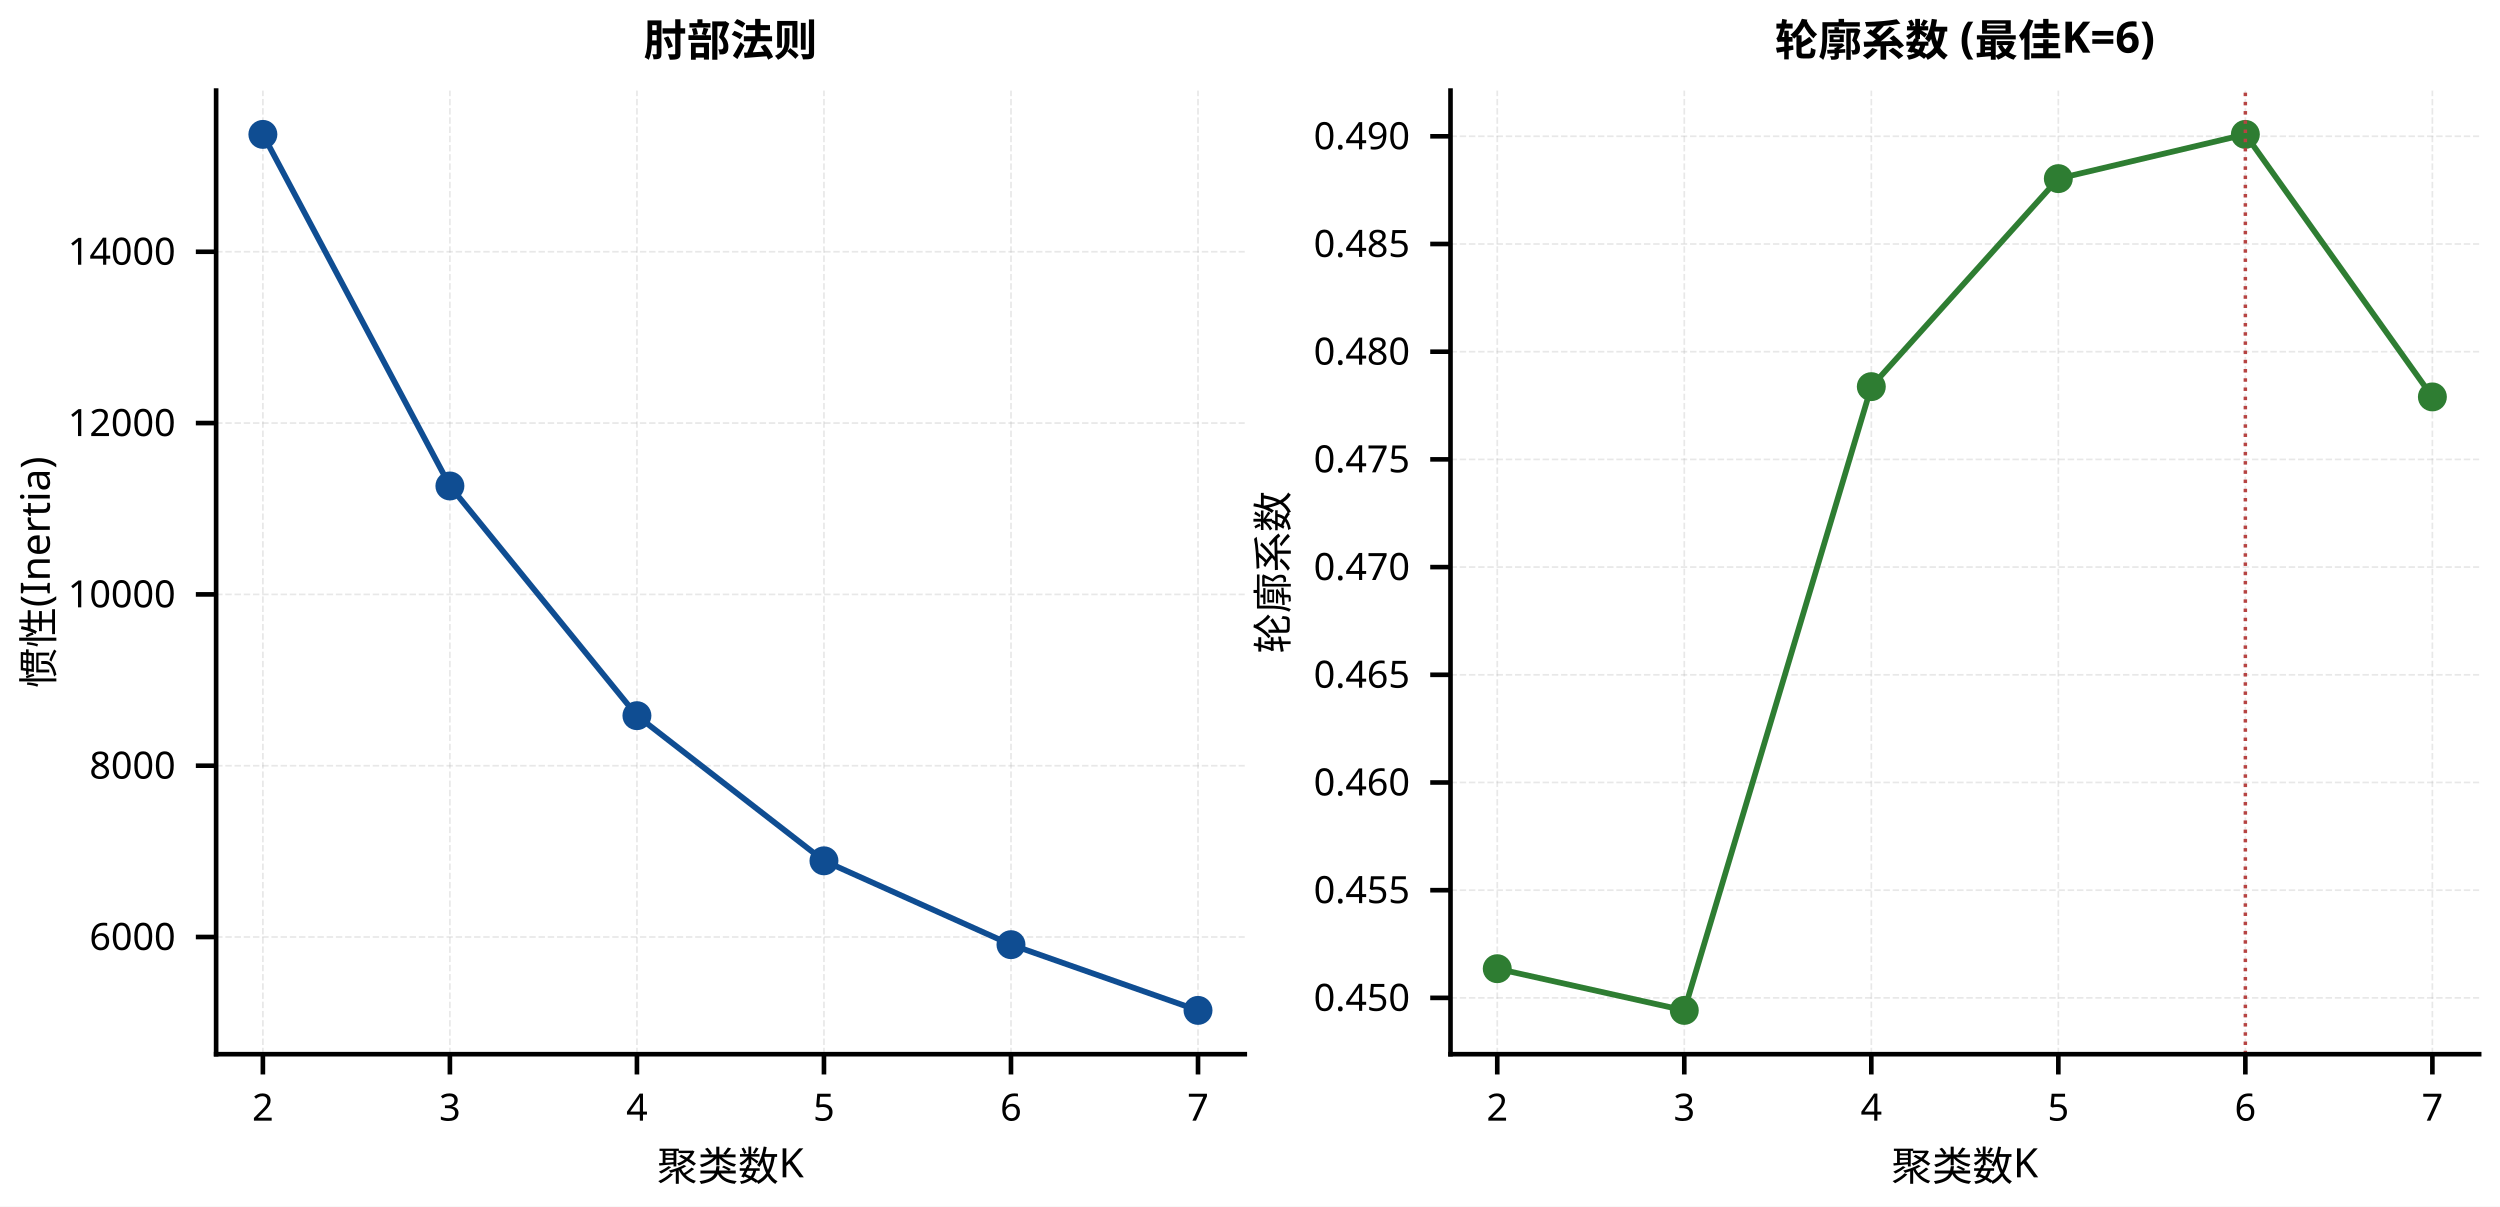
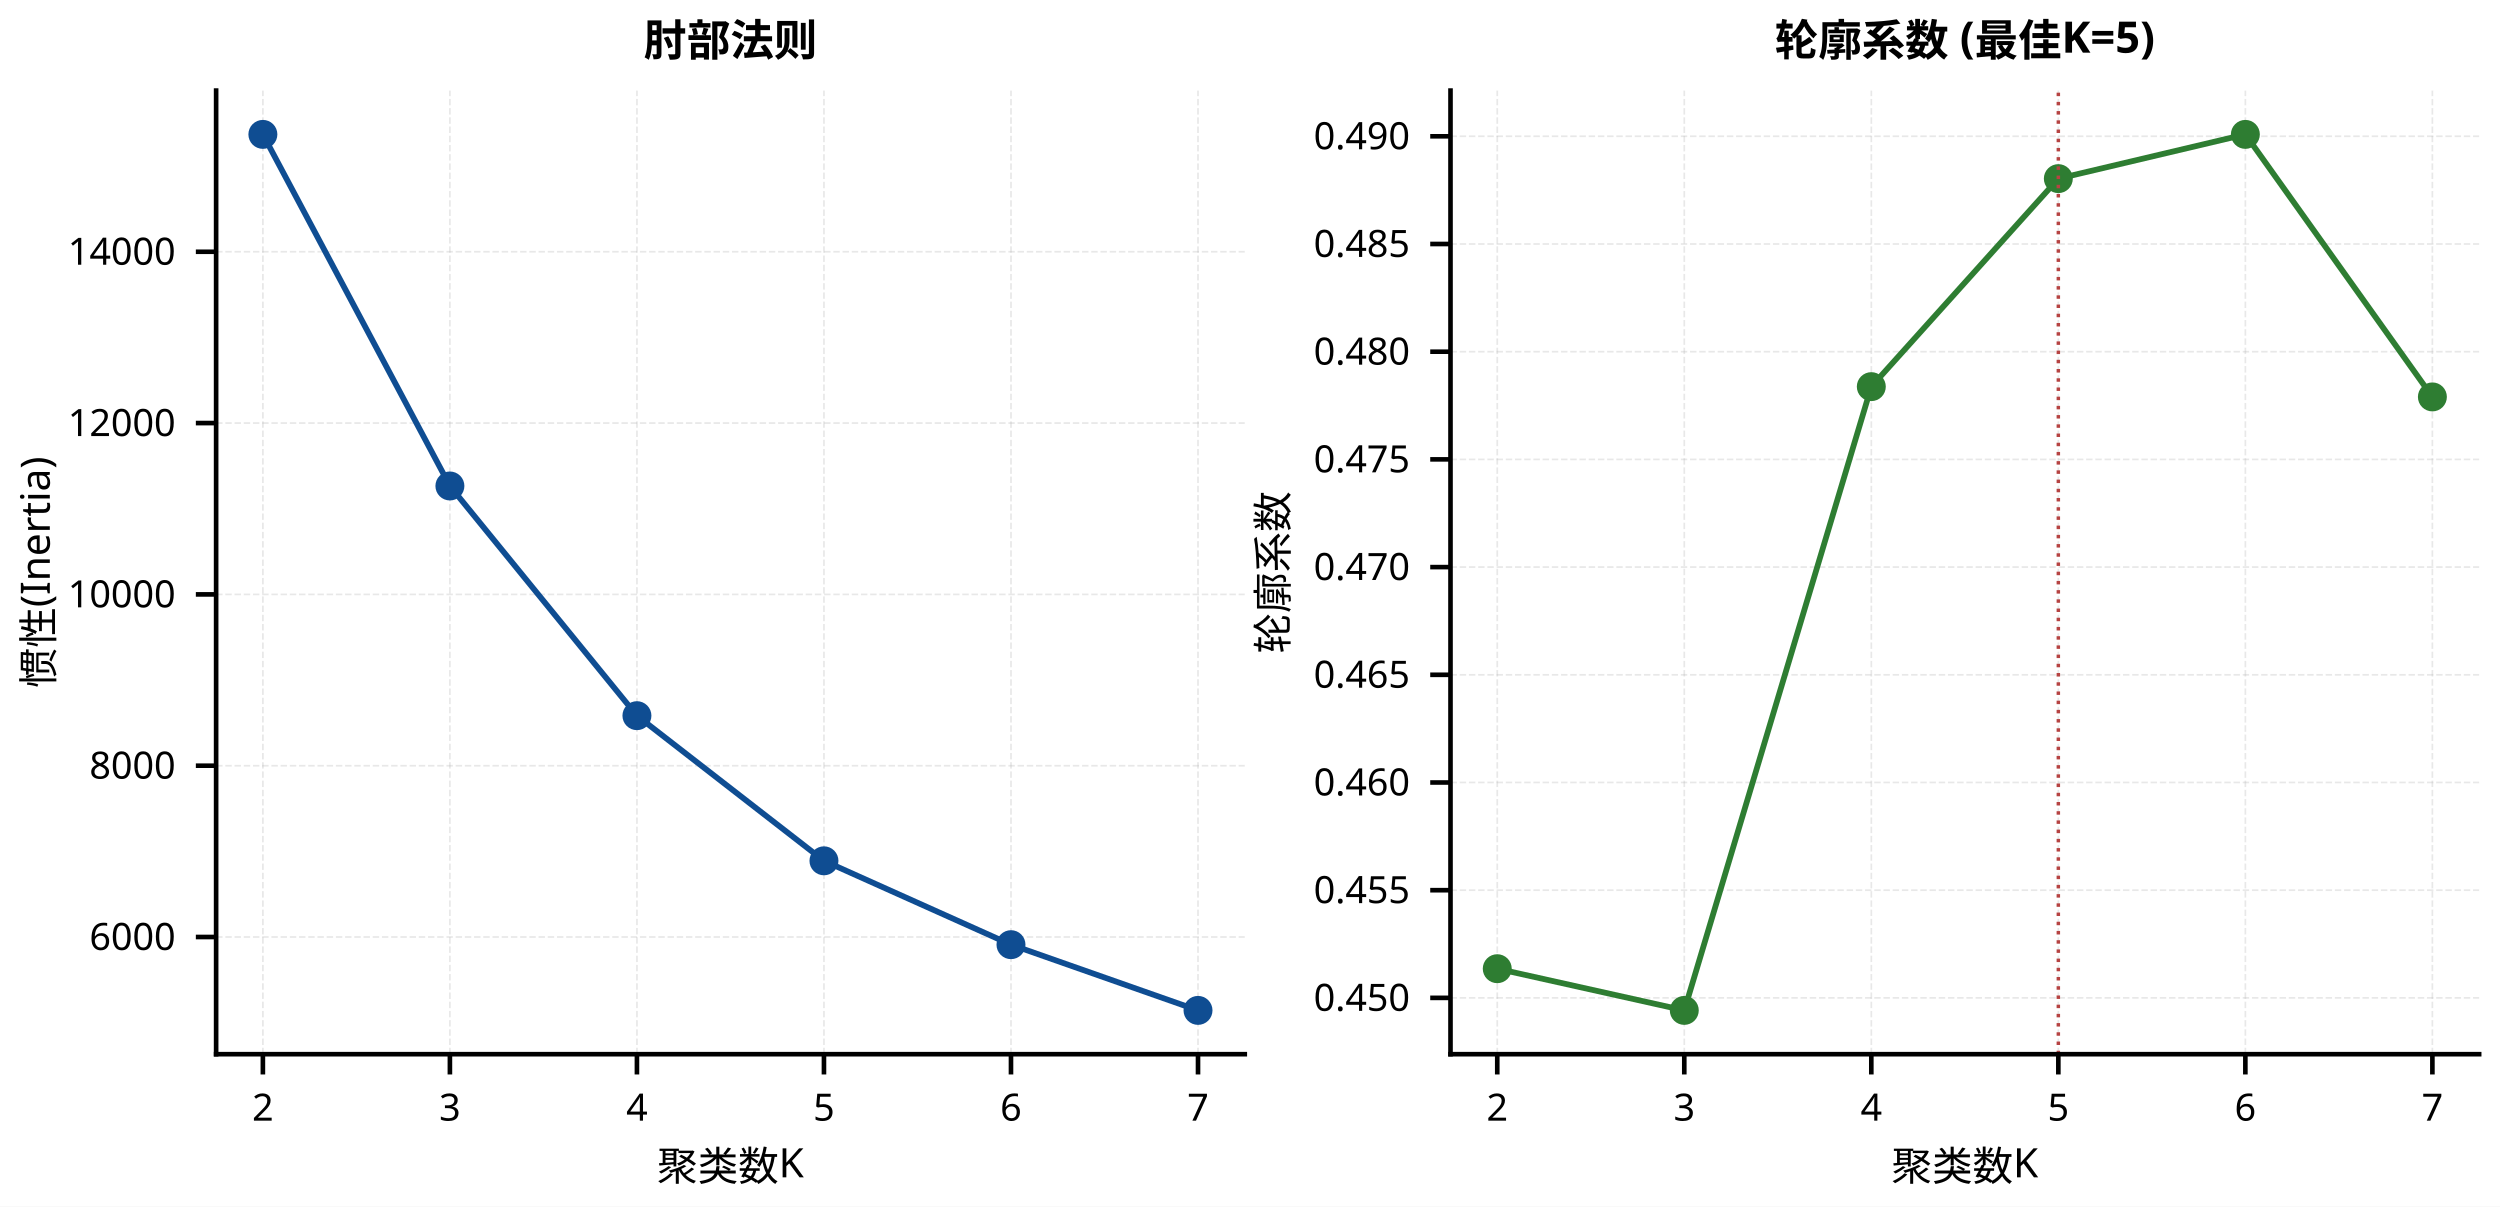
<svg xmlns="http://www.w3.org/2000/svg" xmlns:xlink="http://www.w3.org/1999/xlink" width="431.503pt" height="208.262pt" viewBox="0 0 431.503 208.262" version="1.1">
  <defs>
    <style type="text/css">*{stroke-linejoin: round; stroke-linecap: butt}</style>
  </defs>
  <g id="figure_1">
    <g id="patch_1">
      <path d="M 0 208.262  L 431.503 208.262  L 431.503 0  L 0 0  z " style="fill: #ffffff" />
    </g>
    <g id="axes_1">
      <g id="patch_2">
        <path d="M 37.303 181.955  L 214.849 181.955  L 214.849 15.635  L 37.303 15.635  z " style="fill: #ffffff" />
      </g>
      <g id="matplotlib.axis_1">
        <g id="xtick_1">
          <g id="line2d_1">
-             <path d="M 45.373 181.955  L 45.373 15.635  " clip-path="url(#p991a648ea5)" style="fill: none; stroke-dasharray: 1.11,0.48; stroke-dashoffset: 0; stroke: #b0b0b0; stroke-opacity: 0.3; stroke-width: 0.3" />
+             <path d="M 45.373 181.955  L 45.373 15.635  " clip-path="url(#p41a0eba9fd)" style="fill: none; stroke-dasharray: 1.11,0.48; stroke-dashoffset: 0; stroke: #b0b0b0; stroke-opacity: 0.3; stroke-width: 0.3" />
          </g>
          <g id="line2d_2">
            <defs>
-               <path id="m075876c438" d="M 0 0  L 0 3.5  " style="stroke: #000000; stroke-width: 0.8" />
+               <path id="mcb15e94fb2" d="M 0 0  L 0 3.5  " style="stroke: #000000; stroke-width: 0.8" />
            </defs>
            <g>
-               <use xlink:href="#m075876c438" x="45.373" y="181.955" style="stroke: #000000; stroke-width: 0.8" />
+               <use xlink:href="#mcb15e94fb2" x="45.373" y="181.955" style="stroke: #000000; stroke-width: 0.8" />
            </g>
          </g>
          <g id="text_1">
            <text style="font-size: 6.5px; font-family: 'SimHei', 'Microsoft YaHei', sans-serif; text-anchor: middle" x="45.373" y="193.424" transform="rotate(-0 45.37337 193.4239)">2</text>
          </g>
        </g>
        <g id="xtick_2">
          <g id="line2d_3">
-             <path d="M 77.654 181.955  L 77.654 15.635  " clip-path="url(#p991a648ea5)" style="fill: none; stroke-dasharray: 1.11,0.48; stroke-dashoffset: 0; stroke: #b0b0b0; stroke-opacity: 0.3; stroke-width: 0.3" />
+             <path d="M 77.654 181.955  L 77.654 15.635  " clip-path="url(#p41a0eba9fd)" style="fill: none; stroke-dasharray: 1.11,0.48; stroke-dashoffset: 0; stroke: #b0b0b0; stroke-opacity: 0.3; stroke-width: 0.3" />
          </g>
          <g id="line2d_4">
            <g>
-               <use xlink:href="#m075876c438" x="77.654" y="181.955" style="stroke: #000000; stroke-width: 0.8" />
+               <use xlink:href="#mcb15e94fb2" x="77.654" y="181.955" style="stroke: #000000; stroke-width: 0.8" />
            </g>
          </g>
          <g id="text_2">
            <text style="font-size: 6.5px; font-family: 'SimHei', 'Microsoft YaHei', sans-serif; text-anchor: middle" x="77.654" y="193.424" transform="rotate(-0 77.65436 193.4239)">3</text>
          </g>
        </g>
        <g id="xtick_3">
          <g id="line2d_5">
-             <path d="M 109.935 181.955  L 109.935 15.635  " clip-path="url(#p991a648ea5)" style="fill: none; stroke-dasharray: 1.11,0.48; stroke-dashoffset: 0; stroke: #b0b0b0; stroke-opacity: 0.3; stroke-width: 0.3" />
+             <path d="M 109.935 181.955  L 109.935 15.635  " clip-path="url(#p41a0eba9fd)" style="fill: none; stroke-dasharray: 1.11,0.48; stroke-dashoffset: 0; stroke: #b0b0b0; stroke-opacity: 0.3; stroke-width: 0.3" />
          </g>
          <g id="line2d_6">
            <g>
-               <use xlink:href="#m075876c438" x="109.935" y="181.955" style="stroke: #000000; stroke-width: 0.8" />
+               <use xlink:href="#mcb15e94fb2" x="109.935" y="181.955" style="stroke: #000000; stroke-width: 0.8" />
            </g>
          </g>
          <g id="text_3">
            <text style="font-size: 6.5px; font-family: 'SimHei', 'Microsoft YaHei', sans-serif; text-anchor: middle" x="109.935" y="193.424" transform="rotate(-0 109.9354 193.4239)">4</text>
          </g>
        </g>
        <g id="xtick_4">
          <g id="line2d_7">
-             <path d="M 142.216 181.955  L 142.216 15.635  " clip-path="url(#p991a648ea5)" style="fill: none; stroke-dasharray: 1.11,0.48; stroke-dashoffset: 0; stroke: #b0b0b0; stroke-opacity: 0.3; stroke-width: 0.3" />
+             <path d="M 142.216 181.955  L 142.216 15.635  " clip-path="url(#p41a0eba9fd)" style="fill: none; stroke-dasharray: 1.11,0.48; stroke-dashoffset: 0; stroke: #b0b0b0; stroke-opacity: 0.3; stroke-width: 0.3" />
          </g>
          <g id="line2d_8">
            <g>
-               <use xlink:href="#m075876c438" x="142.216" y="181.955" style="stroke: #000000; stroke-width: 0.8" />
+               <use xlink:href="#mcb15e94fb2" x="142.216" y="181.955" style="stroke: #000000; stroke-width: 0.8" />
            </g>
          </g>
          <g id="text_4">
            <text style="font-size: 6.5px; font-family: 'SimHei', 'Microsoft YaHei', sans-serif; text-anchor: middle" x="142.216" y="193.424" transform="rotate(-0 142.2163 193.4239)">5</text>
          </g>
        </g>
        <g id="xtick_5">
          <g id="line2d_9">
-             <path d="M 174.497 181.955  L 174.497 15.635  " clip-path="url(#p991a648ea5)" style="fill: none; stroke-dasharray: 1.11,0.48; stroke-dashoffset: 0; stroke: #b0b0b0; stroke-opacity: 0.3; stroke-width: 0.3" />
+             <path d="M 174.497 181.955  L 174.497 15.635  " clip-path="url(#p41a0eba9fd)" style="fill: none; stroke-dasharray: 1.11,0.48; stroke-dashoffset: 0; stroke: #b0b0b0; stroke-opacity: 0.3; stroke-width: 0.3" />
          </g>
          <g id="line2d_10">
            <g>
-               <use xlink:href="#m075876c438" x="174.497" y="181.955" style="stroke: #000000; stroke-width: 0.8" />
+               <use xlink:href="#mcb15e94fb2" x="174.497" y="181.955" style="stroke: #000000; stroke-width: 0.8" />
            </g>
          </g>
          <g id="text_5">
            <text style="font-size: 6.5px; font-family: 'SimHei', 'Microsoft YaHei', sans-serif; text-anchor: middle" x="174.497" y="193.424" transform="rotate(-0 174.4973 193.4239)">6</text>
          </g>
        </g>
        <g id="xtick_6">
          <g id="line2d_11">
-             <path d="M 206.778 181.955  L 206.778 15.635  " clip-path="url(#p991a648ea5)" style="fill: none; stroke-dasharray: 1.11,0.48; stroke-dashoffset: 0; stroke: #b0b0b0; stroke-opacity: 0.3; stroke-width: 0.3" />
+             <path d="M 206.778 181.955  L 206.778 15.635  " clip-path="url(#p41a0eba9fd)" style="fill: none; stroke-dasharray: 1.11,0.48; stroke-dashoffset: 0; stroke: #b0b0b0; stroke-opacity: 0.3; stroke-width: 0.3" />
          </g>
          <g id="line2d_12">
            <g>
-               <use xlink:href="#m075876c438" x="206.778" y="181.955" style="stroke: #000000; stroke-width: 0.8" />
+               <use xlink:href="#mcb15e94fb2" x="206.778" y="181.955" style="stroke: #000000; stroke-width: 0.8" />
            </g>
          </g>
          <g id="text_6">
            <text style="font-size: 6.5px; font-family: 'SimHei', 'Microsoft YaHei', sans-serif; text-anchor: middle" x="206.778" y="193.424" transform="rotate(-0 206.7783 193.4239)">7</text>
          </g>
        </g>
        <g id="text_7">
          <text style="font-size: 7px; font-family: 'SimHei', 'Microsoft YaHei', sans-serif; text-anchor: middle" x="126.076" y="203.787" transform="rotate(-0 126.0759 203.7872)">聚类数K</text>
        </g>
      </g>
      <g id="matplotlib.axis_2">
        <g id="ytick_1">
          <g id="line2d_13">
-             <path d="M 37.303 161.73  L 214.849 161.73  " clip-path="url(#p991a648ea5)" style="fill: none; stroke-dasharray: 1.11,0.48; stroke-dashoffset: 0; stroke: #b0b0b0; stroke-opacity: 0.3; stroke-width: 0.3" />
+             <path d="M 37.303 161.73  L 214.849 161.73  " clip-path="url(#p41a0eba9fd)" style="fill: none; stroke-dasharray: 1.11,0.48; stroke-dashoffset: 0; stroke: #b0b0b0; stroke-opacity: 0.3; stroke-width: 0.3" />
          </g>
          <g id="line2d_14">
            <defs>
-               <path id="m2685aa0be2" d="M 0 0  L -3.5 0  " style="stroke: #000000; stroke-width: 0.8" />
+               <path id="m8711a6b4a3" d="M 0 0  L -3.5 0  " style="stroke: #000000; stroke-width: 0.8" />
            </defs>
            <g>
-               <use xlink:href="#m2685aa0be2" x="37.303" y="161.73" style="stroke: #000000; stroke-width: 0.8" />
+               <use xlink:href="#m8711a6b4a3" x="37.303" y="161.73" style="stroke: #000000; stroke-width: 0.8" />
            </g>
          </g>
          <g id="text_8">
            <text style="font-size: 6.5px; font-family: 'SimHei', 'Microsoft YaHei', sans-serif; text-anchor: end" x="30.303" y="163.965" transform="rotate(-0 30.30313 163.9646)">6000</text>
          </g>
        </g>
        <g id="ytick_2">
          <g id="line2d_15">
-             <path d="M 37.303 132.162  L 214.849 132.162  " clip-path="url(#p991a648ea5)" style="fill: none; stroke-dasharray: 1.11,0.48; stroke-dashoffset: 0; stroke: #b0b0b0; stroke-opacity: 0.3; stroke-width: 0.3" />
+             <path d="M 37.303 132.162  L 214.849 132.162  " clip-path="url(#p41a0eba9fd)" style="fill: none; stroke-dasharray: 1.11,0.48; stroke-dashoffset: 0; stroke: #b0b0b0; stroke-opacity: 0.3; stroke-width: 0.3" />
          </g>
          <g id="line2d_16">
            <g>
-               <use xlink:href="#m2685aa0be2" x="37.303" y="132.162" style="stroke: #000000; stroke-width: 0.8" />
+               <use xlink:href="#m8711a6b4a3" x="37.303" y="132.162" style="stroke: #000000; stroke-width: 0.8" />
            </g>
          </g>
          <g id="text_9">
            <text style="font-size: 6.5px; font-family: 'SimHei', 'Microsoft YaHei', sans-serif; text-anchor: end" x="30.303" y="134.396" transform="rotate(-0 30.30313 134.3959)">8000</text>
          </g>
        </g>
        <g id="ytick_3">
          <g id="line2d_17">
-             <path d="M 37.303 102.593  L 214.849 102.593  " clip-path="url(#p991a648ea5)" style="fill: none; stroke-dasharray: 1.11,0.48; stroke-dashoffset: 0; stroke: #b0b0b0; stroke-opacity: 0.3; stroke-width: 0.3" />
+             <path d="M 37.303 102.593  L 214.849 102.593  " clip-path="url(#p41a0eba9fd)" style="fill: none; stroke-dasharray: 1.11,0.48; stroke-dashoffset: 0; stroke: #b0b0b0; stroke-opacity: 0.3; stroke-width: 0.3" />
          </g>
          <g id="line2d_18">
            <g>
-               <use xlink:href="#m2685aa0be2" x="37.303" y="102.593" style="stroke: #000000; stroke-width: 0.8" />
+               <use xlink:href="#m8711a6b4a3" x="37.303" y="102.593" style="stroke: #000000; stroke-width: 0.8" />
            </g>
          </g>
          <g id="text_10">
            <text style="font-size: 6.5px; font-family: 'SimHei', 'Microsoft YaHei', sans-serif; text-anchor: end" x="30.303" y="104.827" transform="rotate(-0 30.30313 104.8272)">10000</text>
          </g>
        </g>
        <g id="ytick_4">
          <g id="line2d_19">
-             <path d="M 37.303 73.024  L 214.849 73.024  " clip-path="url(#p991a648ea5)" style="fill: none; stroke-dasharray: 1.11,0.48; stroke-dashoffset: 0; stroke: #b0b0b0; stroke-opacity: 0.3; stroke-width: 0.3" />
+             <path d="M 37.303 73.024  L 214.849 73.024  " clip-path="url(#p41a0eba9fd)" style="fill: none; stroke-dasharray: 1.11,0.48; stroke-dashoffset: 0; stroke: #b0b0b0; stroke-opacity: 0.3; stroke-width: 0.3" />
          </g>
          <g id="line2d_20">
            <g>
-               <use xlink:href="#m2685aa0be2" x="37.303" y="73.024" style="stroke: #000000; stroke-width: 0.8" />
+               <use xlink:href="#m8711a6b4a3" x="37.303" y="73.024" style="stroke: #000000; stroke-width: 0.8" />
            </g>
          </g>
          <g id="text_11">
            <text style="font-size: 6.5px; font-family: 'SimHei', 'Microsoft YaHei', sans-serif; text-anchor: end" x="30.303" y="75.259" transform="rotate(-0 30.30313 75.25856)">12000</text>
          </g>
        </g>
        <g id="ytick_5">
          <g id="line2d_21">
-             <path d="M 37.303 43.455  L 214.849 43.455  " clip-path="url(#p991a648ea5)" style="fill: none; stroke-dasharray: 1.11,0.48; stroke-dashoffset: 0; stroke: #b0b0b0; stroke-opacity: 0.3; stroke-width: 0.3" />
+             <path d="M 37.303 43.455  L 214.849 43.455  " clip-path="url(#p41a0eba9fd)" style="fill: none; stroke-dasharray: 1.11,0.48; stroke-dashoffset: 0; stroke: #b0b0b0; stroke-opacity: 0.3; stroke-width: 0.3" />
          </g>
          <g id="line2d_22">
            <g>
-               <use xlink:href="#m2685aa0be2" x="37.303" y="43.455" style="stroke: #000000; stroke-width: 0.8" />
+               <use xlink:href="#m8711a6b4a3" x="37.303" y="43.455" style="stroke: #000000; stroke-width: 0.8" />
            </g>
          </g>
          <g id="text_12">
            <text style="font-size: 6.5px; font-family: 'SimHei', 'Microsoft YaHei', sans-serif; text-anchor: end" x="30.303" y="45.69" transform="rotate(-0 30.30313 45.68986)">14000</text>
          </g>
        </g>
        <g id="text_13">
          <text style="font-size: 7px; font-family: 'SimHei', 'Microsoft YaHei', sans-serif; text-anchor: middle" x="9.178" y="98.795" transform="rotate(-90 9.178125 98.79516)">惯性(Inertia)</text>
        </g>
      </g>
      <g id="line2d_23">
-         <path d="M 45.373 23.195  L 77.654 83.881  L 109.935 123.526  L 142.216 148.578  L 174.497 163.051  L 206.778 174.395  " clip-path="url(#p991a648ea5)" style="fill: none; stroke: #0f4d92; stroke-linecap: square" />
+         <path d="M 45.373 23.195  L 77.654 83.881  L 109.935 123.526  L 142.216 148.578  L 174.497 163.051  L 206.778 174.395  " clip-path="url(#p41a0eba9fd)" style="fill: none; stroke: #0f4d92; stroke-linecap: square" />
        <defs>
-           <path id="maabd7adc5e" d="M 0 2  C 0.53 2 1.039 1.789 1.414 1.414  C 1.789 1.039 2 0.53 2 0  C 2 -0.53 1.789 -1.039 1.414 -1.414  C 1.039 -1.789 0.53 -2 0 -2  C -0.53 -2 -1.039 -1.789 -1.414 -1.414  C -1.789 -1.039 -2 -0.53 -2 0  C -2 0.53 -1.789 1.039 -1.414 1.414  C -1.039 1.789 -0.53 2 0 2  z " style="stroke: #0f4d92" />
+           <path id="md1acab23db" d="M 0 2  C 0.53 2 1.039 1.789 1.414 1.414  C 1.789 1.039 2 0.53 2 0  C 2 -0.53 1.789 -1.039 1.414 -1.414  C 1.039 -1.789 0.53 -2 0 -2  C -0.53 -2 -1.039 -1.789 -1.414 -1.414  C -1.789 -1.039 -2 -0.53 -2 0  C -2 0.53 -1.789 1.039 -1.414 1.414  C -1.039 1.789 -0.53 2 0 2  z " style="stroke: #0f4d92" />
        </defs>
-         <g clip-path="url(#p991a648ea5)">
-           <use xlink:href="#maabd7adc5e" x="45.373" y="23.195" style="fill: #0f4d92; stroke: #0f4d92" />
-           <use xlink:href="#maabd7adc5e" x="77.654" y="83.881" style="fill: #0f4d92; stroke: #0f4d92" />
-           <use xlink:href="#maabd7adc5e" x="109.935" y="123.526" style="fill: #0f4d92; stroke: #0f4d92" />
-           <use xlink:href="#maabd7adc5e" x="142.216" y="148.578" style="fill: #0f4d92; stroke: #0f4d92" />
-           <use xlink:href="#maabd7adc5e" x="174.497" y="163.051" style="fill: #0f4d92; stroke: #0f4d92" />
-           <use xlink:href="#maabd7adc5e" x="206.778" y="174.395" style="fill: #0f4d92; stroke: #0f4d92" />
+         <g clip-path="url(#p41a0eba9fd)">
+           <use xlink:href="#md1acab23db" x="45.373" y="23.195" style="fill: #0f4d92; stroke: #0f4d92" />
+           <use xlink:href="#md1acab23db" x="77.654" y="83.881" style="fill: #0f4d92; stroke: #0f4d92" />
+           <use xlink:href="#md1acab23db" x="109.935" y="123.526" style="fill: #0f4d92; stroke: #0f4d92" />
+           <use xlink:href="#md1acab23db" x="142.216" y="148.578" style="fill: #0f4d92; stroke: #0f4d92" />
+           <use xlink:href="#md1acab23db" x="174.497" y="163.051" style="fill: #0f4d92; stroke: #0f4d92" />
+           <use xlink:href="#md1acab23db" x="206.778" y="174.395" style="fill: #0f4d92; stroke: #0f4d92" />
        </g>
      </g>
      <g id="patch_3">
        <path d="M 37.303 181.955  L 37.303 15.635  " style="fill: none; stroke: #000000; stroke-width: 0.8; stroke-linejoin: miter; stroke-linecap: square" />
      </g>
      <g id="patch_4">
        <path d="M 37.303 181.955  L 214.849 181.955  " style="fill: none; stroke: #000000; stroke-width: 0.8; stroke-linejoin: miter; stroke-linecap: square" />
      </g>
      <g id="text_14">
        <text style="font-weight: 700; font-size: 7.5px; font-family: 'SimHei', 'Microsoft YaHei', sans-serif; text-anchor: middle" x="126.076" y="9.635" transform="rotate(-0 126.0759 9.635156)">肘部法则</text>
      </g>
    </g>
    <g id="axes_2">
      <g id="patch_5">
        <path d="M 250.358 181.955  L 427.903 181.955  L 427.903 15.635  L 250.358 15.635  z " style="fill: #ffffff" />
      </g>
      <g id="matplotlib.axis_3">
        <g id="xtick_7">
          <g id="line2d_24">
-             <path d="M 258.428 181.955  L 258.428 15.635  " clip-path="url(#p836619e72a)" style="fill: none; stroke-dasharray: 1.11,0.48; stroke-dashoffset: 0; stroke: #b0b0b0; stroke-opacity: 0.3; stroke-width: 0.3" />
+             <path d="M 258.428 181.955  L 258.428 15.635  " clip-path="url(#p8e3cf489d6)" style="fill: none; stroke-dasharray: 1.11,0.48; stroke-dashoffset: 0; stroke: #b0b0b0; stroke-opacity: 0.3; stroke-width: 0.3" />
          </g>
          <g id="line2d_25">
            <g>
-               <use xlink:href="#m075876c438" x="258.428" y="181.955" style="stroke: #000000; stroke-width: 0.8" />
+               <use xlink:href="#mcb15e94fb2" x="258.428" y="181.955" style="stroke: #000000; stroke-width: 0.8" />
            </g>
          </g>
          <g id="text_15">
            <text style="font-size: 6.5px; font-family: 'SimHei', 'Microsoft YaHei', sans-serif; text-anchor: middle" x="258.428" y="193.424" transform="rotate(-0 258.4279 193.4239)">2</text>
          </g>
        </g>
        <g id="xtick_8">
          <g id="line2d_26">
-             <path d="M 290.709 181.955  L 290.709 15.635  " clip-path="url(#p836619e72a)" style="fill: none; stroke-dasharray: 1.11,0.48; stroke-dashoffset: 0; stroke: #b0b0b0; stroke-opacity: 0.3; stroke-width: 0.3" />
+             <path d="M 290.709 181.955  L 290.709 15.635  " clip-path="url(#p8e3cf489d6)" style="fill: none; stroke-dasharray: 1.11,0.48; stroke-dashoffset: 0; stroke: #b0b0b0; stroke-opacity: 0.3; stroke-width: 0.3" />
          </g>
          <g id="line2d_27">
            <g>
-               <use xlink:href="#m075876c438" x="290.709" y="181.955" style="stroke: #000000; stroke-width: 0.8" />
+               <use xlink:href="#mcb15e94fb2" x="290.709" y="181.955" style="stroke: #000000; stroke-width: 0.8" />
            </g>
          </g>
          <g id="text_16">
            <text style="font-size: 6.5px; font-family: 'SimHei', 'Microsoft YaHei', sans-serif; text-anchor: middle" x="290.709" y="193.424" transform="rotate(-0 290.7089 193.4239)">3</text>
          </g>
        </g>
        <g id="xtick_9">
          <g id="line2d_28">
-             <path d="M 322.99 181.955  L 322.99 15.635  " clip-path="url(#p836619e72a)" style="fill: none; stroke-dasharray: 1.11,0.48; stroke-dashoffset: 0; stroke: #b0b0b0; stroke-opacity: 0.3; stroke-width: 0.3" />
+             <path d="M 322.99 181.955  L 322.99 15.635  " clip-path="url(#p8e3cf489d6)" style="fill: none; stroke-dasharray: 1.11,0.48; stroke-dashoffset: 0; stroke: #b0b0b0; stroke-opacity: 0.3; stroke-width: 0.3" />
          </g>
          <g id="line2d_29">
            <g>
-               <use xlink:href="#m075876c438" x="322.99" y="181.955" style="stroke: #000000; stroke-width: 0.8" />
+               <use xlink:href="#mcb15e94fb2" x="322.99" y="181.955" style="stroke: #000000; stroke-width: 0.8" />
            </g>
          </g>
          <g id="text_17">
            <text style="font-size: 6.5px; font-family: 'SimHei', 'Microsoft YaHei', sans-serif; text-anchor: middle" x="322.99" y="193.424" transform="rotate(-0 322.9899 193.4239)">4</text>
          </g>
        </g>
        <g id="xtick_10">
          <g id="line2d_30">
-             <path d="M 355.271 181.955  L 355.271 15.635  " clip-path="url(#p836619e72a)" style="fill: none; stroke-dasharray: 1.11,0.48; stroke-dashoffset: 0; stroke: #b0b0b0; stroke-opacity: 0.3; stroke-width: 0.3" />
+             <path d="M 355.271 181.955  L 355.271 15.635  " clip-path="url(#p8e3cf489d6)" style="fill: none; stroke-dasharray: 1.11,0.48; stroke-dashoffset: 0; stroke: #b0b0b0; stroke-opacity: 0.3; stroke-width: 0.3" />
          </g>
          <g id="line2d_31">
            <g>
-               <use xlink:href="#m075876c438" x="355.271" y="181.955" style="stroke: #000000; stroke-width: 0.8" />
+               <use xlink:href="#mcb15e94fb2" x="355.271" y="181.955" style="stroke: #000000; stroke-width: 0.8" />
            </g>
          </g>
          <g id="text_18">
            <text style="font-size: 6.5px; font-family: 'SimHei', 'Microsoft YaHei', sans-serif; text-anchor: middle" x="355.271" y="193.424" transform="rotate(-0 355.2709 193.4239)">5</text>
          </g>
        </g>
        <g id="xtick_11">
          <g id="line2d_32">
-             <path d="M 387.552 181.955  L 387.552 15.635  " clip-path="url(#p836619e72a)" style="fill: none; stroke-dasharray: 1.11,0.48; stroke-dashoffset: 0; stroke: #b0b0b0; stroke-opacity: 0.3; stroke-width: 0.3" />
+             <path d="M 387.552 181.955  L 387.552 15.635  " clip-path="url(#p8e3cf489d6)" style="fill: none; stroke-dasharray: 1.11,0.48; stroke-dashoffset: 0; stroke: #b0b0b0; stroke-opacity: 0.3; stroke-width: 0.3" />
          </g>
          <g id="line2d_33">
            <g>
-               <use xlink:href="#m075876c438" x="387.552" y="181.955" style="stroke: #000000; stroke-width: 0.8" />
+               <use xlink:href="#mcb15e94fb2" x="387.552" y="181.955" style="stroke: #000000; stroke-width: 0.8" />
            </g>
          </g>
          <g id="text_19">
            <text style="font-size: 6.5px; font-family: 'SimHei', 'Microsoft YaHei', sans-serif; text-anchor: middle" x="387.552" y="193.424" transform="rotate(-0 387.5519 193.4239)">6</text>
          </g>
        </g>
        <g id="xtick_12">
          <g id="line2d_34">
-             <path d="M 419.833 181.955  L 419.833 15.635  " clip-path="url(#p836619e72a)" style="fill: none; stroke-dasharray: 1.11,0.48; stroke-dashoffset: 0; stroke: #b0b0b0; stroke-opacity: 0.3; stroke-width: 0.3" />
+             <path d="M 419.833 181.955  L 419.833 15.635  " clip-path="url(#p8e3cf489d6)" style="fill: none; stroke-dasharray: 1.11,0.48; stroke-dashoffset: 0; stroke: #b0b0b0; stroke-opacity: 0.3; stroke-width: 0.3" />
          </g>
          <g id="line2d_35">
            <g>
-               <use xlink:href="#m075876c438" x="419.833" y="181.955" style="stroke: #000000; stroke-width: 0.8" />
+               <use xlink:href="#mcb15e94fb2" x="419.833" y="181.955" style="stroke: #000000; stroke-width: 0.8" />
            </g>
          </g>
          <g id="text_20">
            <text style="font-size: 6.5px; font-family: 'SimHei', 'Microsoft YaHei', sans-serif; text-anchor: middle" x="419.833" y="193.424" transform="rotate(-0 419.8329 193.4239)">7</text>
          </g>
        </g>
        <g id="text_21">
          <text style="font-size: 7px; font-family: 'SimHei', 'Microsoft YaHei', sans-serif; text-anchor: middle" x="339.13" y="203.787" transform="rotate(-0 339.1304 203.7872)">聚类数K</text>
        </g>
      </g>
      <g id="matplotlib.axis_4">
        <g id="ytick_6">
          <g id="line2d_36">
-             <path d="M 250.358 172.236  L 427.903 172.236  " clip-path="url(#p836619e72a)" style="fill: none; stroke-dasharray: 1.11,0.48; stroke-dashoffset: 0; stroke: #b0b0b0; stroke-opacity: 0.3; stroke-width: 0.3" />
+             <path d="M 250.358 172.236  L 427.903 172.236  " clip-path="url(#p8e3cf489d6)" style="fill: none; stroke-dasharray: 1.11,0.48; stroke-dashoffset: 0; stroke: #b0b0b0; stroke-opacity: 0.3; stroke-width: 0.3" />
          </g>
          <g id="line2d_37">
            <g>
-               <use xlink:href="#m2685aa0be2" x="250.358" y="172.236" style="stroke: #000000; stroke-width: 0.8" />
+               <use xlink:href="#m8711a6b4a3" x="250.358" y="172.236" style="stroke: #000000; stroke-width: 0.8" />
            </g>
          </g>
          <g id="text_22">
            <text style="font-size: 6.5px; font-family: 'SimHei', 'Microsoft YaHei', sans-serif; text-anchor: end" x="243.358" y="174.471" transform="rotate(-0 243.3577 174.4708)">0.450</text>
          </g>
        </g>
        <g id="ytick_7">
          <g id="line2d_38">
-             <path d="M 250.358 153.647  L 427.903 153.647  " clip-path="url(#p836619e72a)" style="fill: none; stroke-dasharray: 1.11,0.48; stroke-dashoffset: 0; stroke: #b0b0b0; stroke-opacity: 0.3; stroke-width: 0.3" />
+             <path d="M 250.358 153.647  L 427.903 153.647  " clip-path="url(#p8e3cf489d6)" style="fill: none; stroke-dasharray: 1.11,0.48; stroke-dashoffset: 0; stroke: #b0b0b0; stroke-opacity: 0.3; stroke-width: 0.3" />
          </g>
          <g id="line2d_39">
            <g>
-               <use xlink:href="#m2685aa0be2" x="250.358" y="153.647" style="stroke: #000000; stroke-width: 0.8" />
+               <use xlink:href="#m8711a6b4a3" x="250.358" y="153.647" style="stroke: #000000; stroke-width: 0.8" />
            </g>
          </g>
          <g id="text_23">
            <text style="font-size: 6.5px; font-family: 'SimHei', 'Microsoft YaHei', sans-serif; text-anchor: end" x="243.358" y="155.882" transform="rotate(-0 243.3577 155.8816)">0.455</text>
          </g>
        </g>
        <g id="ytick_8">
          <g id="line2d_40">
-             <path d="M 250.358 135.058  L 427.903 135.058  " clip-path="url(#p836619e72a)" style="fill: none; stroke-dasharray: 1.11,0.48; stroke-dashoffset: 0; stroke: #b0b0b0; stroke-opacity: 0.3; stroke-width: 0.3" />
+             <path d="M 250.358 135.058  L 427.903 135.058  " clip-path="url(#p8e3cf489d6)" style="fill: none; stroke-dasharray: 1.11,0.48; stroke-dashoffset: 0; stroke: #b0b0b0; stroke-opacity: 0.3; stroke-width: 0.3" />
          </g>
          <g id="line2d_41">
            <g>
-               <use xlink:href="#m2685aa0be2" x="250.358" y="135.058" style="stroke: #000000; stroke-width: 0.8" />
+               <use xlink:href="#m8711a6b4a3" x="250.358" y="135.058" style="stroke: #000000; stroke-width: 0.8" />
            </g>
          </g>
          <g id="text_24">
            <text style="font-size: 6.5px; font-family: 'SimHei', 'Microsoft YaHei', sans-serif; text-anchor: end" x="243.358" y="137.292" transform="rotate(-0 243.3577 137.2924)">0.460</text>
          </g>
        </g>
        <g id="ytick_9">
          <g id="line2d_42">
-             <path d="M 250.358 116.469  L 427.903 116.469  " clip-path="url(#p836619e72a)" style="fill: none; stroke-dasharray: 1.11,0.48; stroke-dashoffset: 0; stroke: #b0b0b0; stroke-opacity: 0.3; stroke-width: 0.3" />
+             <path d="M 250.358 116.469  L 427.903 116.469  " clip-path="url(#p8e3cf489d6)" style="fill: none; stroke-dasharray: 1.11,0.48; stroke-dashoffset: 0; stroke: #b0b0b0; stroke-opacity: 0.3; stroke-width: 0.3" />
          </g>
          <g id="line2d_43">
            <g>
-               <use xlink:href="#m2685aa0be2" x="250.358" y="116.469" style="stroke: #000000; stroke-width: 0.8" />
+               <use xlink:href="#m8711a6b4a3" x="250.358" y="116.469" style="stroke: #000000; stroke-width: 0.8" />
            </g>
          </g>
          <g id="text_25">
            <text style="font-size: 6.5px; font-family: 'SimHei', 'Microsoft YaHei', sans-serif; text-anchor: end" x="243.358" y="118.703" transform="rotate(-0 243.3577 118.7032)">0.465</text>
          </g>
        </g>
        <g id="ytick_10">
          <g id="line2d_44">
-             <path d="M 250.358 97.88  L 427.903 97.88  " clip-path="url(#p836619e72a)" style="fill: none; stroke-dasharray: 1.11,0.48; stroke-dashoffset: 0; stroke: #b0b0b0; stroke-opacity: 0.3; stroke-width: 0.3" />
+             <path d="M 250.358 97.88  L 427.903 97.88  " clip-path="url(#p8e3cf489d6)" style="fill: none; stroke-dasharray: 1.11,0.48; stroke-dashoffset: 0; stroke: #b0b0b0; stroke-opacity: 0.3; stroke-width: 0.3" />
          </g>
          <g id="line2d_45">
            <g>
-               <use xlink:href="#m2685aa0be2" x="250.358" y="97.88" style="stroke: #000000; stroke-width: 0.8" />
+               <use xlink:href="#m8711a6b4a3" x="250.358" y="97.88" style="stroke: #000000; stroke-width: 0.8" />
            </g>
          </g>
          <g id="text_26">
            <text style="font-size: 6.5px; font-family: 'SimHei', 'Microsoft YaHei', sans-serif; text-anchor: end" x="243.358" y="100.114" transform="rotate(-0 243.3577 100.1141)">0.470</text>
          </g>
        </g>
        <g id="ytick_11">
          <g id="line2d_46">
-             <path d="M 250.358 79.29  L 427.903 79.29  " clip-path="url(#p836619e72a)" style="fill: none; stroke-dasharray: 1.11,0.48; stroke-dashoffset: 0; stroke: #b0b0b0; stroke-opacity: 0.3; stroke-width: 0.3" />
+             <path d="M 250.358 79.29  L 427.903 79.29  " clip-path="url(#p8e3cf489d6)" style="fill: none; stroke-dasharray: 1.11,0.48; stroke-dashoffset: 0; stroke: #b0b0b0; stroke-opacity: 0.3; stroke-width: 0.3" />
          </g>
          <g id="line2d_47">
            <g>
-               <use xlink:href="#m2685aa0be2" x="250.358" y="79.29" style="stroke: #000000; stroke-width: 0.8" />
+               <use xlink:href="#m8711a6b4a3" x="250.358" y="79.29" style="stroke: #000000; stroke-width: 0.8" />
            </g>
          </g>
          <g id="text_27">
            <text style="font-size: 6.5px; font-family: 'SimHei', 'Microsoft YaHei', sans-serif; text-anchor: end" x="243.358" y="81.525" transform="rotate(-0 243.3577 81.52486)">0.475</text>
          </g>
        </g>
        <g id="ytick_12">
          <g id="line2d_48">
-             <path d="M 250.358 60.701  L 427.903 60.701  " clip-path="url(#p836619e72a)" style="fill: none; stroke-dasharray: 1.11,0.48; stroke-dashoffset: 0; stroke: #b0b0b0; stroke-opacity: 0.3; stroke-width: 0.3" />
+             <path d="M 250.358 60.701  L 427.903 60.701  " clip-path="url(#p8e3cf489d6)" style="fill: none; stroke-dasharray: 1.11,0.48; stroke-dashoffset: 0; stroke: #b0b0b0; stroke-opacity: 0.3; stroke-width: 0.3" />
          </g>
          <g id="line2d_49">
            <g>
-               <use xlink:href="#m2685aa0be2" x="250.358" y="60.701" style="stroke: #000000; stroke-width: 0.8" />
+               <use xlink:href="#m8711a6b4a3" x="250.358" y="60.701" style="stroke: #000000; stroke-width: 0.8" />
            </g>
          </g>
          <g id="text_28">
            <text style="font-size: 6.5px; font-family: 'SimHei', 'Microsoft YaHei', sans-serif; text-anchor: end" x="243.358" y="62.936" transform="rotate(-0 243.3577 62.93567)">0.480</text>
          </g>
        </g>
        <g id="ytick_13">
          <g id="line2d_50">
-             <path d="M 250.358 42.112  L 427.903 42.112  " clip-path="url(#p836619e72a)" style="fill: none; stroke-dasharray: 1.11,0.48; stroke-dashoffset: 0; stroke: #b0b0b0; stroke-opacity: 0.3; stroke-width: 0.3" />
+             <path d="M 250.358 42.112  L 427.903 42.112  " clip-path="url(#p8e3cf489d6)" style="fill: none; stroke-dasharray: 1.11,0.48; stroke-dashoffset: 0; stroke: #b0b0b0; stroke-opacity: 0.3; stroke-width: 0.3" />
          </g>
          <g id="line2d_51">
            <g>
-               <use xlink:href="#m2685aa0be2" x="250.358" y="42.112" style="stroke: #000000; stroke-width: 0.8" />
+               <use xlink:href="#m8711a6b4a3" x="250.358" y="42.112" style="stroke: #000000; stroke-width: 0.8" />
            </g>
          </g>
          <g id="text_29">
            <text style="font-size: 6.5px; font-family: 'SimHei', 'Microsoft YaHei', sans-serif; text-anchor: end" x="243.358" y="44.346" transform="rotate(-0 243.3577 44.34648)">0.485</text>
          </g>
        </g>
        <g id="ytick_14">
          <g id="line2d_52">
-             <path d="M 250.358 23.523  L 427.903 23.523  " clip-path="url(#p836619e72a)" style="fill: none; stroke-dasharray: 1.11,0.48; stroke-dashoffset: 0; stroke: #b0b0b0; stroke-opacity: 0.3; stroke-width: 0.3" />
+             <path d="M 250.358 23.523  L 427.903 23.523  " clip-path="url(#p8e3cf489d6)" style="fill: none; stroke-dasharray: 1.11,0.48; stroke-dashoffset: 0; stroke: #b0b0b0; stroke-opacity: 0.3; stroke-width: 0.3" />
          </g>
          <g id="line2d_53">
            <g>
-               <use xlink:href="#m2685aa0be2" x="250.358" y="23.523" style="stroke: #000000; stroke-width: 0.8" />
+               <use xlink:href="#m8711a6b4a3" x="250.358" y="23.523" style="stroke: #000000; stroke-width: 0.8" />
            </g>
          </g>
          <g id="text_30">
            <text style="font-size: 6.5px; font-family: 'SimHei', 'Microsoft YaHei', sans-serif; text-anchor: end" x="243.358" y="25.757" transform="rotate(-0 243.3577 25.75729)">0.490</text>
          </g>
        </g>
        <g id="text_31">
          <text style="font-size: 7px; font-family: 'SimHei', 'Microsoft YaHei', sans-serif; text-anchor: middle" x="222.233" y="98.795" transform="rotate(-90 222.2327 98.79516)">轮廓系数</text>
        </g>
      </g>
      <g id="line2d_54">
-         <path d="M 258.428 167.199  L 290.709 174.395  L 322.99 66.735  L 355.271 30.831  L 387.552 23.195  L 419.833 68.508  " clip-path="url(#p836619e72a)" style="fill: none; stroke: #2e7d32; stroke-linecap: square" />
+         <path d="M 258.428 167.199  L 290.709 174.395  L 322.99 66.735  L 355.271 30.831  L 387.552 23.195  L 419.833 68.508  " clip-path="url(#p8e3cf489d6)" style="fill: none; stroke: #2e7d32; stroke-linecap: square" />
        <defs>
-           <path id="mf8befe6cc0" d="M 0 2  C 0.53 2 1.039 1.789 1.414 1.414  C 1.789 1.039 2 0.53 2 0  C 2 -0.53 1.789 -1.039 1.414 -1.414  C 1.039 -1.789 0.53 -2 0 -2  C -0.53 -2 -1.039 -1.789 -1.414 -1.414  C -1.789 -1.039 -2 -0.53 -2 0  C -2 0.53 -1.789 1.039 -1.414 1.414  C -1.039 1.789 -0.53 2 0 2  z " style="stroke: #2e7d32" />
+           <path id="m9e75d55f66" d="M 0 2  C 0.53 2 1.039 1.789 1.414 1.414  C 1.789 1.039 2 0.53 2 0  C 2 -0.53 1.789 -1.039 1.414 -1.414  C 1.039 -1.789 0.53 -2 0 -2  C -0.53 -2 -1.039 -1.789 -1.414 -1.414  C -1.789 -1.039 -2 -0.53 -2 0  C -2 0.53 -1.789 1.039 -1.414 1.414  C -1.039 1.789 -0.53 2 0 2  z " style="stroke: #2e7d32" />
        </defs>
-         <g clip-path="url(#p836619e72a)">
-           <use xlink:href="#mf8befe6cc0" x="258.428" y="167.199" style="fill: #2e7d32; stroke: #2e7d32" />
-           <use xlink:href="#mf8befe6cc0" x="290.709" y="174.395" style="fill: #2e7d32; stroke: #2e7d32" />
-           <use xlink:href="#mf8befe6cc0" x="322.99" y="66.735" style="fill: #2e7d32; stroke: #2e7d32" />
-           <use xlink:href="#mf8befe6cc0" x="355.271" y="30.831" style="fill: #2e7d32; stroke: #2e7d32" />
-           <use xlink:href="#mf8befe6cc0" x="387.552" y="23.195" style="fill: #2e7d32; stroke: #2e7d32" />
-           <use xlink:href="#mf8befe6cc0" x="419.833" y="68.508" style="fill: #2e7d32; stroke: #2e7d32" />
+         <g clip-path="url(#p8e3cf489d6)">
+           <use xlink:href="#m9e75d55f66" x="258.428" y="167.199" style="fill: #2e7d32; stroke: #2e7d32" />
+           <use xlink:href="#m9e75d55f66" x="290.709" y="174.395" style="fill: #2e7d32; stroke: #2e7d32" />
+           <use xlink:href="#m9e75d55f66" x="322.99" y="66.735" style="fill: #2e7d32; stroke: #2e7d32" />
+           <use xlink:href="#m9e75d55f66" x="355.271" y="30.831" style="fill: #2e7d32; stroke: #2e7d32" />
+           <use xlink:href="#m9e75d55f66" x="387.552" y="23.195" style="fill: #2e7d32; stroke: #2e7d32" />
+           <use xlink:href="#m9e75d55f66" x="419.833" y="68.508" style="fill: #2e7d32; stroke: #2e7d32" />
        </g>
      </g>
      <g id="line2d_55">
-         <path d="M 387.552 181.955  L 387.552 15.635  " clip-path="url(#p836619e72a)" style="fill: none; stroke-dasharray: 0.6,0.99; stroke-dashoffset: 0; stroke: #b64342; stroke-width: 0.6" />
+         <path d="M 355.271 181.955  L 355.271 15.635  " clip-path="url(#p8e3cf489d6)" style="fill: none; stroke-dasharray: 0.6,0.99; stroke-dashoffset: 0; stroke: #b64342; stroke-width: 0.6" />
      </g>
      <g id="patch_6">
        <path d="M 250.358 181.955  L 250.358 15.635  " style="fill: none; stroke: #000000; stroke-width: 0.8; stroke-linejoin: miter; stroke-linecap: square" />
      </g>
      <g id="patch_7">
        <path d="M 250.358 181.955  L 427.903 181.955  " style="fill: none; stroke: #000000; stroke-width: 0.8; stroke-linejoin: miter; stroke-linecap: square" />
      </g>
      <g id="text_32">
-         <text style="font-weight: 700; font-size: 7.5px; font-family: 'SimHei', 'Microsoft YaHei', sans-serif; text-anchor: middle" x="339.13" y="9.635" transform="rotate(-0 339.1304 9.635156)">轮廓系数 (最佳K=6)</text>
+         <text style="font-weight: 700; font-size: 7.5px; font-family: 'SimHei', 'Microsoft YaHei', sans-serif; text-anchor: middle" x="339.13" y="9.635" transform="rotate(-0 339.1304 9.635156)">轮廓系数 (最佳K=5)</text>
      </g>
    </g>
  </g>
  <defs>
-     <clipPath id="p991a648ea5">
+     <clipPath id="p41a0eba9fd">
      <rect x="37.303" y="15.635" width="177.545" height="166.32" />
    </clipPath>
-     <clipPath id="p836619e72a">
+     <clipPath id="p8e3cf489d6">
      <rect x="250.358" y="15.635" width="177.545" height="166.32" />
    </clipPath>
  </defs>
</svg>
